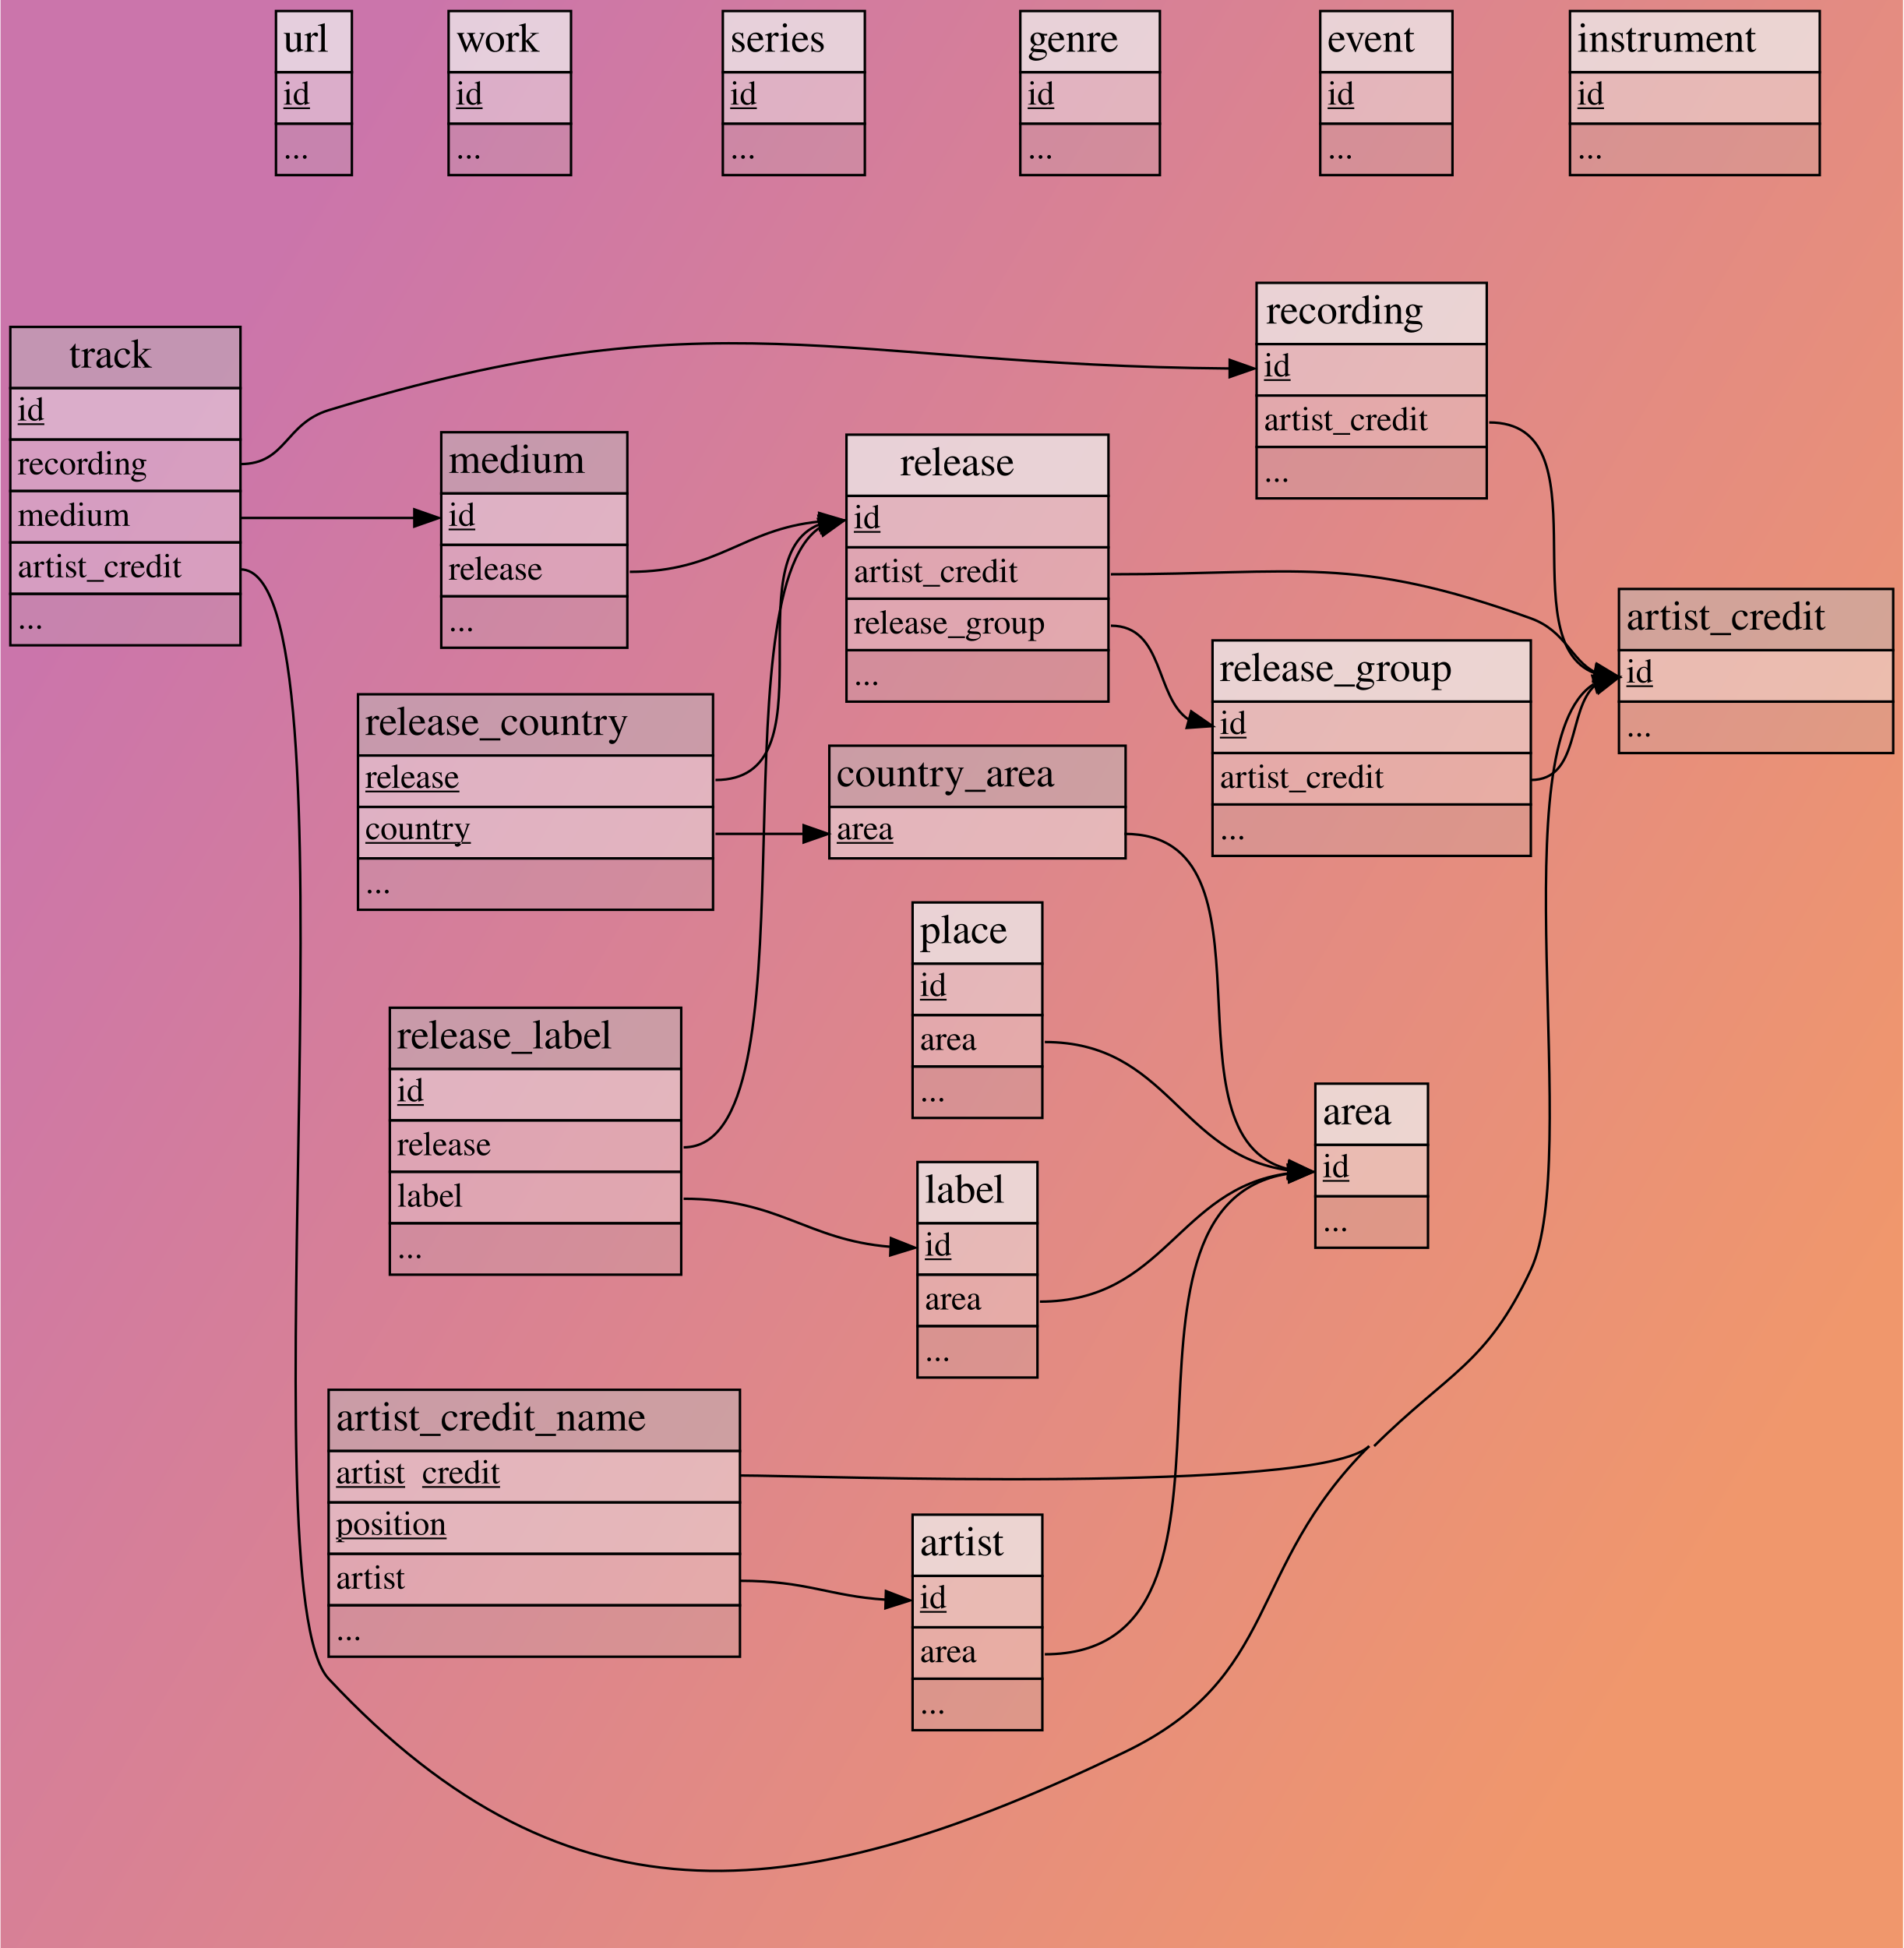
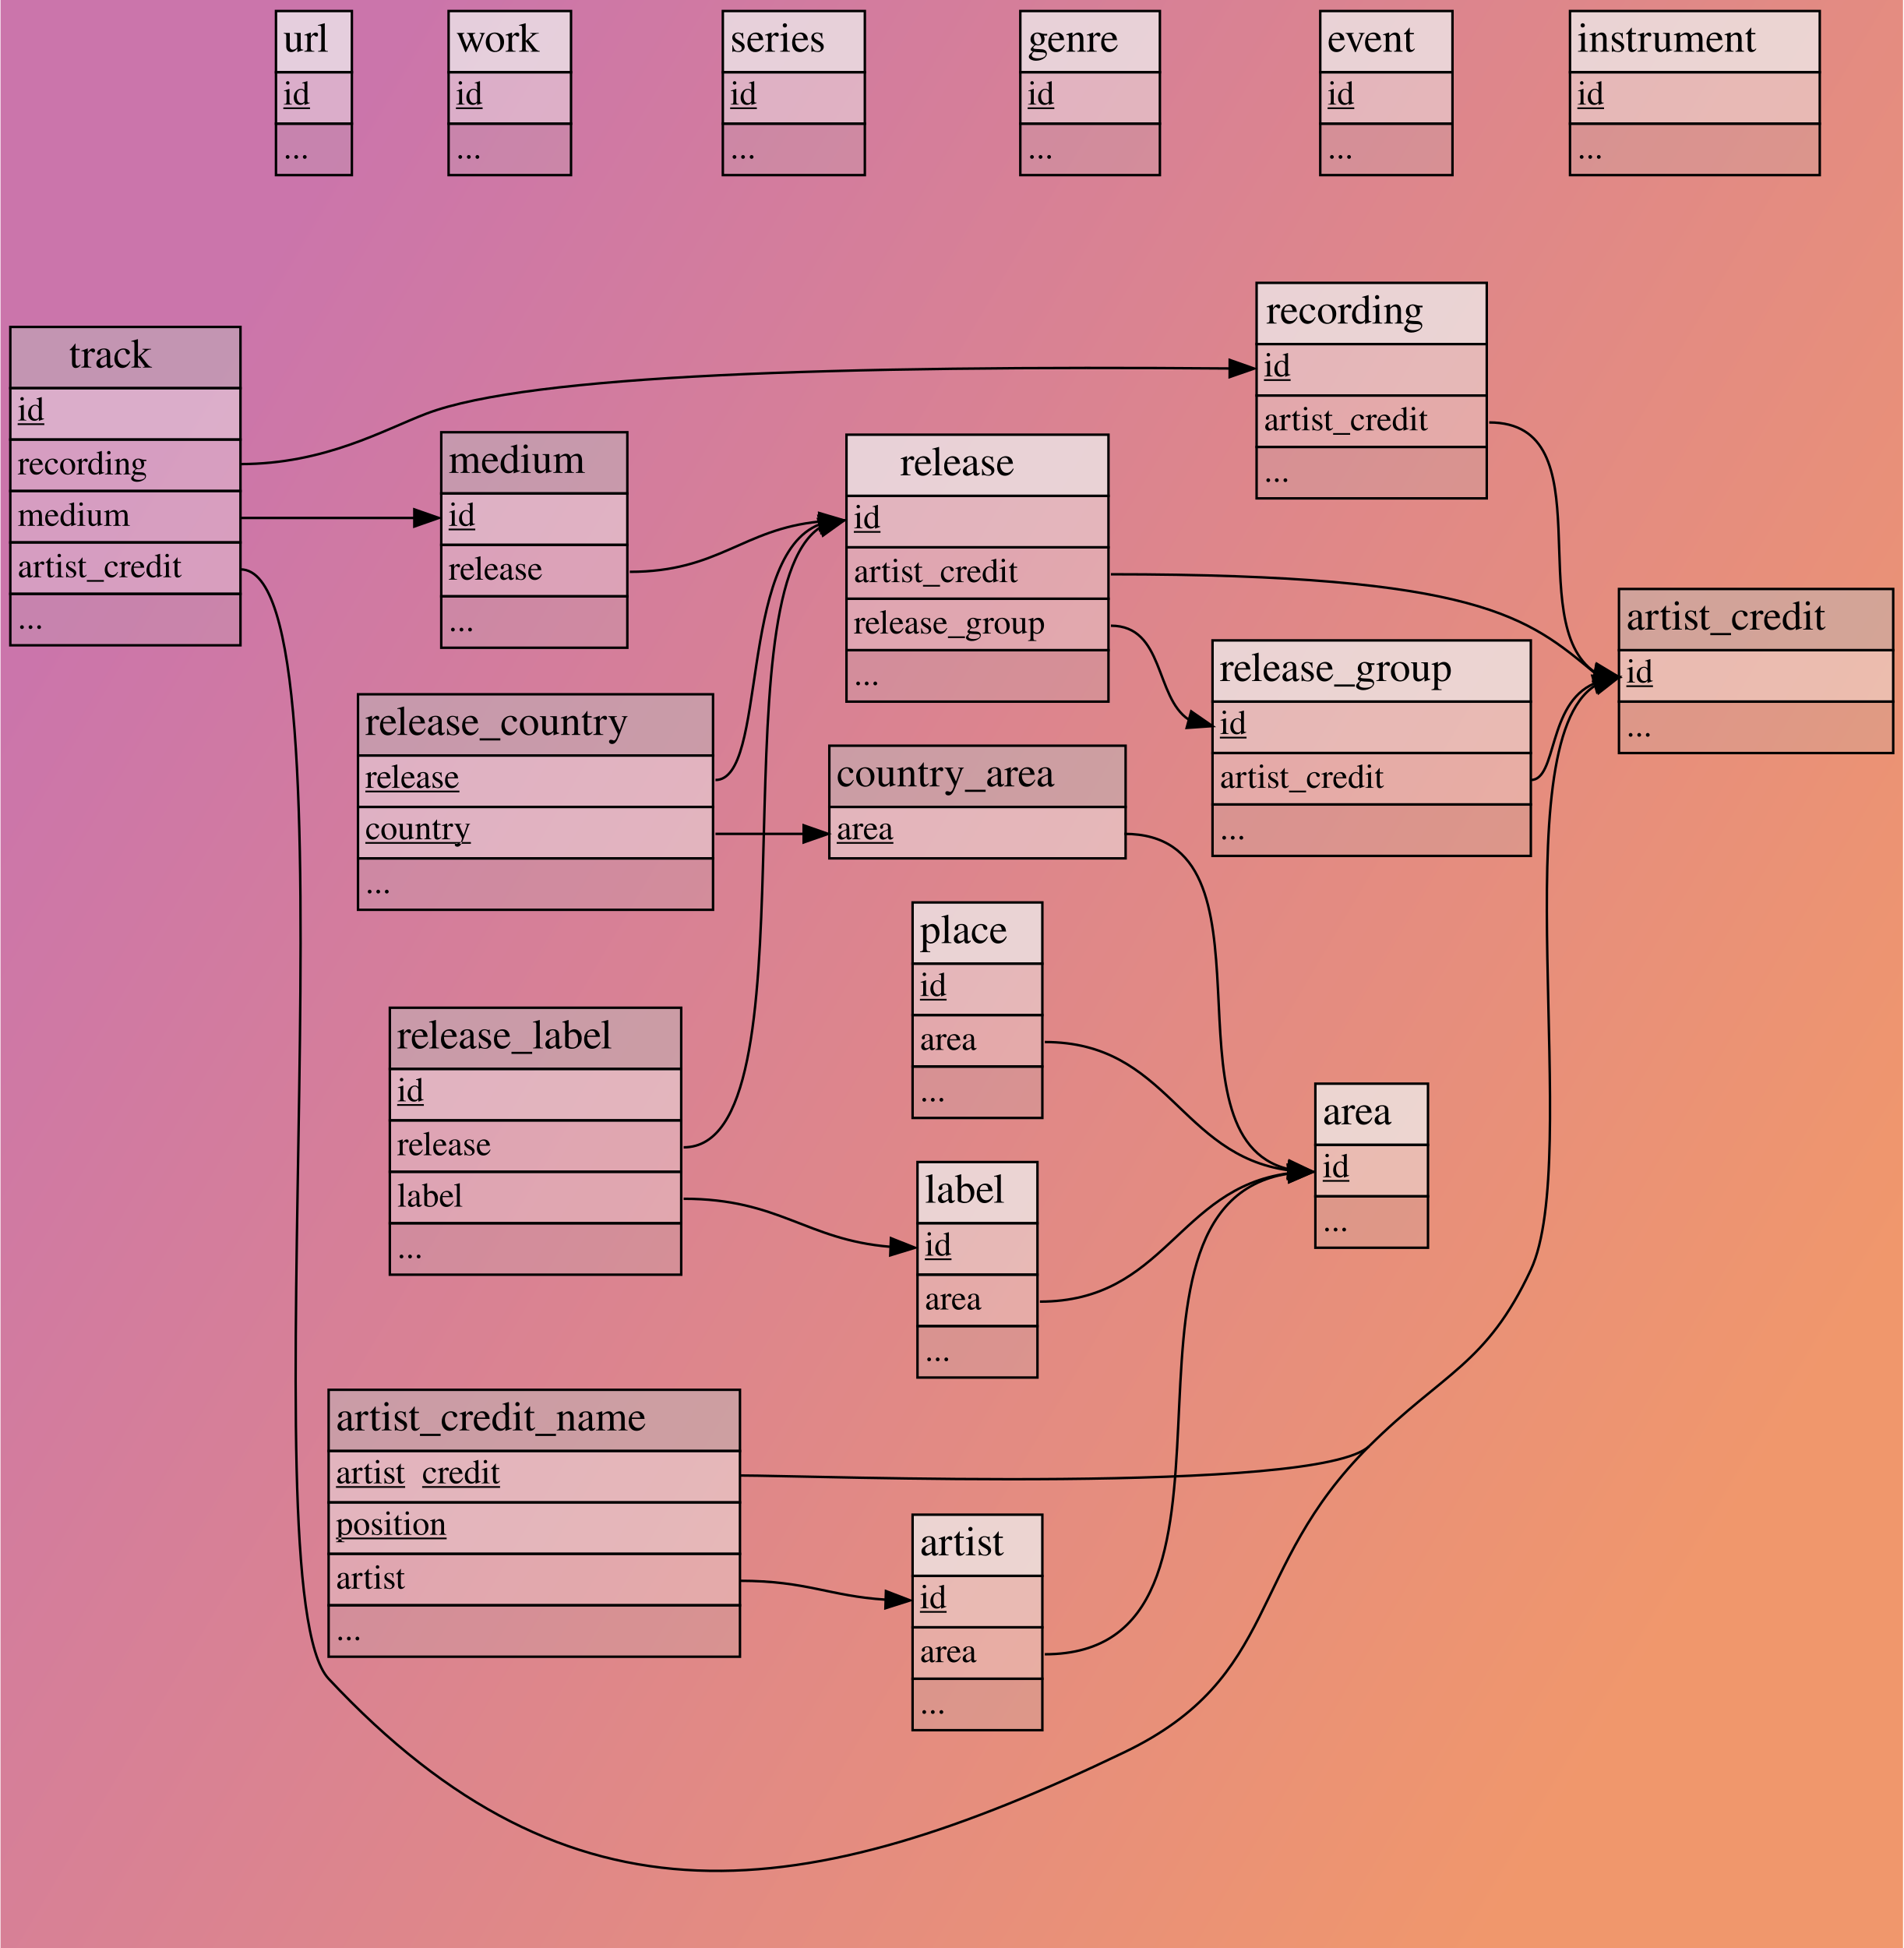
- <svg xmlns="http://www.w3.org/2000/svg" xmlns:xlink="http://www.w3.org/1999/xlink" width="777pt" height="795pt" viewBox="0 0 777 795.44">
+ <svg xmlns="http://www.w3.org/2000/svg" xmlns:xlink="http://www.w3.org/1999/xlink" width="777pt" height="795pt" version="1.1" viewBox="0 0 777 795.44">
  <g class="graph" transform="scale(1) translate(4 791.44)">
    <a xlink:title="Overview of tables connecting entities">
      <defs>
        <linearGradient id="l_0" x1="48.05" x2="720.95" y1="-592.58" y2="-194.86" gradientUnits="userSpaceOnUse">
          <stop stop-color="#cb75ab" offset="0" />
          <stop stop-color="#f0976c" offset="1" />
        </linearGradient>
      </defs>
      <polygon points="-4 4 -4 -791.44 773 -791.44 773 4" fill="url(#l_0)" stroke="transparent" />
    </a>
    <g class="node">
      <polygon points="533 -323.94 533 -348.94 579 -348.94 579 -323.94" fill="#eee" fill-opacity=".733" stroke="transparent" />
      <polygon points="533 -323.94 533 -348.94 579 -348.94 579 -323.94" fill="none" stroke="#000" />
      <text x="536" y="-332.34" font-family="Times,serif" font-size="17">area</text>
      <polygon points="533 -302.94 533 -323.94 579 -323.94 579 -302.94" fill="#eee" fill-opacity=".467" stroke="transparent" />
      <polygon points="533 -302.94 533 -323.94 579 -323.94 579 -302.94" fill="none" stroke="#000" />
      <text x="536" y="-310.74" font-family="Times,serif" font-size="14" text-decoration="underline">id</text>
      <polygon points="533 -281.94 533 -302.94 579 -302.94 579 -281.94" fill="#bbb" fill-opacity=".2" stroke="transparent" />
      <polygon points="533 -281.94 533 -302.94 579 -302.94 579 -281.94" fill="none" stroke="#000" />
      <text x="536" y="-288.74" font-family="Times,serif" font-size="14">...</text>
    </g>
    <g class="node">
      <polygon points="368.5 -147.94 368.5 -172.94 421.5 -172.94 421.5 -147.94" fill="#eee" fill-opacity=".733" stroke="transparent" />
      <polygon points="368.5 -147.94 368.5 -172.94 421.5 -172.94 421.5 -147.94" fill="none" stroke="#000" />
      <text x="371.5" y="-156.34" font-family="Times,serif" font-size="17">artist</text>
      <polygon points="368.5 -126.94 368.5 -147.94 421.5 -147.94 421.5 -126.94" fill="#eee" fill-opacity=".467" stroke="transparent" />
      <polygon points="368.5 -126.94 368.5 -147.94 421.5 -147.94 421.5 -126.94" fill="none" stroke="#000" />
      <text x="371.5" y="-134.74" font-family="Times,serif" font-size="14" text-decoration="underline">id</text>
      <polygon points="368.5 -105.94 368.5 -126.94 421.5 -126.94 421.5 -105.94" fill="#eee" fill-opacity=".333" stroke="transparent" />
      <polygon points="368.5 -105.94 368.5 -126.94 421.5 -126.94 421.5 -105.94" fill="none" stroke="#000" />
      <text x="371.5" y="-112.74" font-family="Times,serif" font-size="14">area</text>
      <polygon points="368.5 -84.94 368.5 -105.94 421.5 -105.94 421.5 -84.94" fill="#bbb" fill-opacity=".2" stroke="transparent" />
      <polygon points="368.5 -84.94 368.5 -105.94 421.5 -105.94 421.5 -84.94" fill="none" stroke="#000" />
      <text x="371.5" y="-91.74" font-family="Times,serif" font-size="14">...</text>
    </g>
    <g class="edge">
      <path d="m422.5-115.94c96.55 0 15.64-183.02 99.37-196.24" fill="none" stroke="#000" />
      <polygon points="521.77 -315.68 532 -312.94 522.29 -308.7" stroke="#000" />
    </g>
    <g class="node">
      <polygon points="657 -525.94 657 -550.94 769 -550.94 769 -525.94" fill="#bbb" fill-opacity=".467" stroke="transparent" />
      <polygon points="657 -525.94 657 -550.94 769 -550.94 769 -525.94" fill="none" stroke="#000" />
      <text x="660" y="-534.34" font-family="Times,serif" font-size="17">artist_credit</text>
      <polygon points="657 -504.94 657 -525.94 769 -525.94 769 -504.94" fill="#eee" fill-opacity=".467" stroke="transparent" />
      <polygon points="657 -504.94 657 -525.94 769 -525.94 769 -504.94" fill="none" stroke="#000" />
      <text x="660" y="-512.74" font-family="Times,serif" font-size="14" text-decoration="underline">id</text>
      <polygon points="657 -483.94 657 -504.94 769 -504.94 769 -483.94" fill="#bbb" fill-opacity=".2" stroke="transparent" />
      <polygon points="657 -483.94 657 -504.94 769 -504.94 769 -483.94" fill="none" stroke="#000" />
      <text x="660" y="-490.74" font-family="Times,serif" font-size="14">...</text>
    </g>
    <g class="node">
      <polygon points="130 -198.94 130 -223.94 298 -223.94 298 -198.94" fill="#bbb" fill-opacity=".467" stroke="transparent" />
      <polygon points="130 -198.94 130 -223.94 298 -223.94 298 -198.94" fill="none" stroke="#000" />
      <text x="133" y="-207.34" font-family="Times,serif" font-size="17">artist_credit_name</text>
      <polygon points="130 -177.94 130 -198.94 298 -198.94 298 -177.94" fill="#eee" fill-opacity=".467" stroke="transparent" />
      <polygon points="130 -177.94 130 -198.94 298 -198.94 298 -177.94" fill="none" stroke="#000" />
      <text x="133" y="-185.74" font-family="Times,serif" font-size="14" text-decoration="underline">artist_credit</text>
      <polygon points="130 -156.94 130 -177.94 298 -177.94 298 -156.94" fill="#eee" fill-opacity=".467" stroke="transparent" />
      <polygon points="130 -156.94 130 -177.94 298 -177.94 298 -156.94" fill="none" stroke="#000" />
      <text x="133" y="-164.74" font-family="Times,serif" font-size="14" text-decoration="underline">position</text>
      <polygon points="130 -135.94 130 -156.94 298 -156.94 298 -135.94" fill="#eee" fill-opacity=".333" stroke="transparent" />
      <polygon points="130 -135.94 130 -156.94 298 -156.94 298 -135.94" fill="none" stroke="#000" />
      <text x="133" y="-142.74" font-family="Times,serif" font-size="14">artist</text>
      <polygon points="130 -114.94 130 -135.94 298 -135.94 298 -114.94" fill="#bbb" fill-opacity=".2" stroke="transparent" />
      <polygon points="130 -114.94 130 -135.94 298 -135.94 298 -114.94" fill="none" stroke="#000" />
      <text x="133" y="-121.74" font-family="Times,serif" font-size="14">...</text>
    </g>
    <g class="edge">
      <path d="m298-145.94c27.45 0 36.37 6.24 59.47 7.7" fill="none" stroke="#000" />
      <polygon points="357.61 -141.74 367.5 -137.94 357.4 -134.74" stroke="#000" />
    </g>
    <g class="edge">
      <path d="m298-188.94c28.59 0 236.38 7.81 257-12" fill="none" stroke="#000" />
    </g>
    <g class="node">
      <polygon points="334.5 -461.94 334.5 -486.94 455.5 -486.94 455.5 -461.94" fill="#bbb" fill-opacity=".467" stroke="transparent" />
      <polygon points="334.5 -461.94 334.5 -486.94 455.5 -486.94 455.5 -461.94" fill="none" stroke="#000" />
      <text x="337.5" y="-470.34" font-family="Times,serif" font-size="17">country_area</text>
      <polygon points="334.5 -440.94 334.5 -461.94 455.5 -461.94 455.5 -440.94" fill="#eee" fill-opacity=".467" stroke="transparent" />
      <polygon points="334.5 -440.94 334.5 -461.94 455.5 -461.94 455.5 -440.94" fill="none" stroke="#000" />
      <text x="337.5" y="-448.74" font-family="Times,serif" font-size="14" text-decoration="underline">area</text>
    </g>
    <g class="edge">
      <path d="m455-450.94c66.53 0 13.09 123.83 66.96 136.89" fill="none" stroke="#000" />
      <polygon points="522.45 -317.51 532 -312.94 521.68 -310.56" stroke="#000" />
    </g>
    <g class="node">
      <polygon points="535 -761.94 535 -786.94 589 -786.94 589 -761.94" fill="#eee" fill-opacity=".733" stroke="transparent" />
      <polygon points="535 -761.94 535 -786.94 589 -786.94 589 -761.94" fill="none" stroke="#000" />
      <text x="538" y="-770.34" font-family="Times,serif" font-size="17">event</text>
      <polygon points="535 -740.94 535 -761.94 589 -761.94 589 -740.94" fill="#eee" fill-opacity=".467" stroke="transparent" />
      <polygon points="535 -740.94 535 -761.94 589 -761.94 589 -740.94" fill="none" stroke="#000" />
      <text x="538" y="-748.74" font-family="Times,serif" font-size="14" text-decoration="underline">id</text>
      <polygon points="535 -719.94 535 -740.94 589 -740.94 589 -719.94" fill="#bbb" fill-opacity=".2" stroke="transparent" />
      <polygon points="535 -719.94 535 -740.94 589 -740.94 589 -719.94" fill="none" stroke="#000" />
      <text x="538" y="-726.74" font-family="Times,serif" font-size="14">...</text>
    </g>
    <g class="node">
      <polygon points="412.5 -761.94 412.5 -786.94 469.5 -786.94 469.5 -761.94" fill="#eee" fill-opacity=".733" stroke="transparent" />
      <polygon points="412.5 -761.94 412.5 -786.94 469.5 -786.94 469.5 -761.94" fill="none" stroke="#000" />
      <text x="415.5" y="-770.34" font-family="Times,serif" font-size="17">genre</text>
      <polygon points="412.5 -740.94 412.5 -761.94 469.5 -761.94 469.5 -740.94" fill="#eee" fill-opacity=".467" stroke="transparent" />
      <polygon points="412.5 -740.94 412.5 -761.94 469.5 -761.94 469.5 -740.94" fill="none" stroke="#000" />
      <text x="415.5" y="-748.74" font-family="Times,serif" font-size="14" text-decoration="underline">id</text>
      <polygon points="412.5 -719.94 412.5 -740.94 469.5 -740.94 469.5 -719.94" fill="#bbb" fill-opacity=".2" stroke="transparent" />
      <polygon points="412.5 -719.94 412.5 -740.94 469.5 -740.94 469.5 -719.94" fill="none" stroke="#000" />
      <text x="415.5" y="-726.74" font-family="Times,serif" font-size="14">...</text>
    </g>
    <g class="node">
      <polygon points="637 -761.94 637 -786.94 739 -786.94 739 -761.94" fill="#eee" fill-opacity=".733" stroke="transparent" />
      <polygon points="637 -761.94 637 -786.94 739 -786.94 739 -761.94" fill="none" stroke="#000" />
      <text x="640" y="-770.34" font-family="Times,serif" font-size="17">instrument</text>
      <polygon points="637 -740.94 637 -761.94 739 -761.94 739 -740.94" fill="#eee" fill-opacity=".467" stroke="transparent" />
      <polygon points="637 -740.94 637 -761.94 739 -761.94 739 -740.94" fill="none" stroke="#000" />
      <text x="640" y="-748.74" font-family="Times,serif" font-size="14" text-decoration="underline">id</text>
      <polygon points="637 -719.94 637 -740.94 739 -740.94 739 -719.94" fill="#bbb" fill-opacity=".2" stroke="transparent" />
      <polygon points="637 -719.94 637 -740.94 739 -740.94 739 -719.94" fill="none" stroke="#000" />
      <text x="640" y="-726.74" font-family="Times,serif" font-size="14">...</text>
    </g>
    <g class="node">
      <polygon points="370.5 -291.94 370.5 -316.94 419.5 -316.94 419.5 -291.94" fill="#eee" fill-opacity=".733" stroke="transparent" />
      <polygon points="370.5 -291.94 370.5 -316.94 419.5 -316.94 419.5 -291.94" fill="none" stroke="#000" />
      <text x="373.5" y="-300.34" font-family="Times,serif" font-size="17">label</text>
      <polygon points="370.5 -270.94 370.5 -291.94 419.5 -291.94 419.5 -270.94" fill="#eee" fill-opacity=".467" stroke="transparent" />
      <polygon points="370.5 -270.94 370.5 -291.94 419.5 -291.94 419.5 -270.94" fill="none" stroke="#000" />
      <text x="373.5" y="-278.74" font-family="Times,serif" font-size="14" text-decoration="underline">id</text>
      <polygon points="370.5 -249.94 370.5 -270.94 419.5 -270.94 419.5 -249.94" fill="#eee" fill-opacity=".333" stroke="transparent" />
      <polygon points="370.5 -249.94 370.5 -270.94 419.5 -270.94 419.5 -249.94" fill="none" stroke="#000" />
      <text x="373.5" y="-256.74" font-family="Times,serif" font-size="14">area</text>
      <polygon points="370.5 -228.94 370.5 -249.94 419.5 -249.94 419.5 -228.94" fill="#bbb" fill-opacity=".2" stroke="transparent" />
      <polygon points="370.5 -228.94 370.5 -249.94 419.5 -249.94 419.5 -228.94" fill="none" stroke="#000" />
      <text x="373.5" y="-235.74" font-family="Times,serif" font-size="14">...</text>
    </g>
    <g class="edge">
      <path d="m420.5-259.94c51.23 0 56.16-46.19 101.24-52.33" fill="none" stroke="#000" />
      <polygon points="521.79 -315.78 532 -312.94 522.25 -308.79" stroke="#000" />
    </g>
    <g class="node">
      <polygon points="176 -589.94 176 -614.94 252 -614.94 252 -589.94" fill="#bbb" fill-opacity=".467" stroke="transparent" />
      <polygon points="176 -589.94 176 -614.94 252 -614.94 252 -589.94" fill="none" stroke="#000" />
      <text x="179" y="-598.34" font-family="Times,serif" font-size="17">medium</text>
      <polygon points="176 -568.94 176 -589.94 252 -589.94 252 -568.94" fill="#eee" fill-opacity=".467" stroke="transparent" />
      <polygon points="176 -568.94 176 -589.94 252 -589.94 252 -568.94" fill="none" stroke="#000" />
      <text x="179" y="-576.74" font-family="Times,serif" font-size="14" text-decoration="underline">id</text>
      <polygon points="176 -547.94 176 -568.94 252 -568.94 252 -547.94" fill="#eee" fill-opacity=".333" stroke="transparent" />
      <polygon points="176 -547.94 176 -568.94 252 -568.94 252 -547.94" fill="none" stroke="#000" />
      <text x="179" y="-554.74" font-family="Times,serif" font-size="14">release</text>
      <polygon points="176 -526.94 176 -547.94 252 -547.94 252 -526.94" fill="#bbb" fill-opacity=".2" stroke="transparent" />
      <polygon points="176 -526.94 176 -547.94 252 -547.94 252 -526.94" fill="none" stroke="#000" />
      <text x="179" y="-533.74" font-family="Times,serif" font-size="14">...</text>
    </g>
    <g class="node">
      <polygon points="341.5 -588.94 341.5 -613.94 448.5 -613.94 448.5 -588.94" fill="#eee" fill-opacity=".733" stroke="transparent" />
      <polygon points="341.5 -588.94 341.5 -613.94 448.5 -613.94 448.5 -588.94" fill="none" stroke="#000" />
      <text x="363.5" y="-597.34" font-family="Times,serif" font-size="17">release</text>
      <polygon points="341.5 -567.94 341.5 -588.94 448.5 -588.94 448.5 -567.94" fill="#eee" fill-opacity=".467" stroke="transparent" />
      <polygon points="341.5 -567.94 341.5 -588.94 448.5 -588.94 448.5 -567.94" fill="none" stroke="#000" />
      <text x="344.5" y="-575.74" font-family="Times,serif" font-size="14" text-decoration="underline">id</text>
      <polygon points="341.5 -546.94 341.5 -567.94 448.5 -567.94 448.5 -546.94" fill="#eee" fill-opacity=".333" stroke="transparent" />
      <polygon points="341.5 -546.94 341.5 -567.94 448.5 -567.94 448.5 -546.94" fill="none" stroke="#000" />
      <text x="344.5" y="-553.74" font-family="Times,serif" font-size="14">artist_credit</text>
      <polygon points="341.5 -525.94 341.5 -546.94 448.5 -546.94 448.5 -525.94" fill="#eee" fill-opacity=".333" stroke="transparent" />
      <polygon points="341.5 -525.94 341.5 -546.94 448.5 -546.94 448.5 -525.94" fill="none" stroke="#000" />
      <text x="344.5" y="-532.74" font-family="Times,serif" font-size="14">release_group</text>
      <polygon points="341.5 -504.94 341.5 -525.94 448.5 -525.94 448.5 -504.94" fill="#bbb" fill-opacity=".2" stroke="transparent" />
      <polygon points="341.5 -504.94 341.5 -525.94 448.5 -525.94 448.5 -504.94" fill="none" stroke="#000" />
      <text x="344.5" y="-511.74" font-family="Times,serif" font-size="14">...</text>
    </g>
    <g class="edge">
      <path d="m253-557.94c36.4 0 45.89-17.39 77.46-20.52" fill="none" stroke="#000" />
      <polygon points="330.34 -581.96 340.5 -578.94 330.68 -574.96" stroke="#000" />
    </g>
    <g class="node">
      <polygon points="368.5 -397.94 368.5 -422.94 421.5 -422.94 421.5 -397.94" fill="#eee" fill-opacity=".733" stroke="transparent" />
      <polygon points="368.5 -397.94 368.5 -422.94 421.5 -422.94 421.5 -397.94" fill="none" stroke="#000" />
      <text x="371.5" y="-406.34" font-family="Times,serif" font-size="17">place</text>
      <polygon points="368.5 -376.94 368.5 -397.94 421.5 -397.94 421.5 -376.94" fill="#eee" fill-opacity=".467" stroke="transparent" />
      <polygon points="368.5 -376.94 368.5 -397.94 421.5 -397.94 421.5 -376.94" fill="none" stroke="#000" />
      <text x="371.5" y="-384.74" font-family="Times,serif" font-size="14" text-decoration="underline">id</text>
      <polygon points="368.5 -355.94 368.5 -376.94 421.5 -376.94 421.5 -355.94" fill="#eee" fill-opacity=".333" stroke="transparent" />
      <polygon points="368.5 -355.94 368.5 -376.94 421.5 -376.94 421.5 -355.94" fill="none" stroke="#000" />
      <text x="371.5" y="-362.74" font-family="Times,serif" font-size="14">area</text>
      <polygon points="368.5 -334.94 368.5 -355.94 421.5 -355.94 421.5 -334.94" fill="#bbb" fill-opacity=".2" stroke="transparent" />
      <polygon points="368.5 -334.94 368.5 -355.94 421.5 -355.94 421.5 -334.94" fill="none" stroke="#000" />
      <text x="371.5" y="-341.74" font-family="Times,serif" font-size="14">...</text>
    </g>
    <g class="edge">
      <path d="m422.5-365.94c50.48 0 55.02 46.2 99.4 52.33" fill="none" stroke="#000" />
      <polygon points="522.25 -317.09 532 -312.94 521.79 -310.1" stroke="#000" />
    </g>
    <g class="node">
      <polygon points="509 -650.94 509 -675.94 603 -675.94 603 -650.94" fill="#eee" fill-opacity=".733" stroke="transparent" />
      <polygon points="509 -650.94 509 -675.94 603 -675.94 603 -650.94" fill="none" stroke="#000" />
      <text x="513" y="-659.34" font-family="Times,serif" font-size="17">recording</text>
      <polygon points="509 -629.94 509 -650.94 603 -650.94 603 -629.94" fill="#eee" fill-opacity=".467" stroke="transparent" />
      <polygon points="509 -629.94 509 -650.94 603 -650.94 603 -629.94" fill="none" stroke="#000" />
      <text x="512" y="-637.74" font-family="Times,serif" font-size="14" text-decoration="underline">id</text>
      <polygon points="509 -608.94 509 -629.94 603 -629.94 603 -608.94" fill="#eee" fill-opacity=".333" stroke="transparent" />
      <polygon points="509 -608.94 509 -629.94 603 -629.94 603 -608.94" fill="none" stroke="#000" />
      <text x="512" y="-615.74" font-family="Times,serif" font-size="14">artist_credit</text>
      <polygon points="509 -587.94 509 -608.94 603 -608.94 603 -587.94" fill="#bbb" fill-opacity=".2" stroke="transparent" />
      <polygon points="509 -587.94 509 -608.94 603 -608.94 603 -587.94" fill="none" stroke="#000" />
      <text x="512" y="-594.74" font-family="Times,serif" font-size="14">...</text>
    </g>
    <g class="edge">
-       <path d="m604-618.94c48.03 0 8.09 89.14 43.06 102.37" fill="none" stroke="#000" />
+       <path d="m604-618.94c48.03 0 12.986 81.561 43.191 102.01" fill="none" stroke="#000" />
      <polygon points="647.7 -520.01 657 -514.94 646.56 -513.1" stroke="#000" />
    </g>
    <g class="edge">
-       <path d="m449.5-556.94c76.64 0 99.41-8.01 171.5 18 14.27 5.15 16.46 17.12 26.2 21.94" fill="none" stroke="#000" />
+       <path d="m449.5-556.94c151.27 0 170.23 17.8 197.49 40.206" fill="none" stroke="#000" />
      <polygon points="647.94 -520.42 657 -514.94 646.49 -513.57" stroke="#000" />
    </g>
    <g class="node">
      <polygon points="491 -504.94 491 -529.94 621 -529.94 621 -504.94" fill="#eee" fill-opacity=".733" stroke="transparent" />
      <polygon points="491 -504.94 491 -529.94 621 -529.94 621 -504.94" fill="none" stroke="#000" />
      <text x="494" y="-513.34" font-family="Times,serif" font-size="17">release_group</text>
      <polygon points="491 -483.94 491 -504.94 621 -504.94 621 -483.94" fill="#eee" fill-opacity=".467" stroke="transparent" />
      <polygon points="491 -483.94 491 -504.94 621 -504.94 621 -483.94" fill="none" stroke="#000" />
      <text x="494" y="-491.74" font-family="Times,serif" font-size="14" text-decoration="underline">id</text>
      <polygon points="491 -462.94 491 -483.94 621 -483.94 621 -462.94" fill="#eee" fill-opacity=".333" stroke="transparent" />
      <polygon points="491 -462.94 491 -483.94 621 -483.94 621 -462.94" fill="none" stroke="#000" />
      <text x="494" y="-469.74" font-family="Times,serif" font-size="14">artist_credit</text>
      <polygon points="491 -441.94 491 -462.94 621 -462.94 621 -441.94" fill="#bbb" fill-opacity=".2" stroke="transparent" />
      <polygon points="491 -441.94 491 -462.94 621 -462.94 621 -441.94" fill="none" stroke="#000" />
      <text x="494" y="-448.74" font-family="Times,serif" font-size="14">...</text>
    </g>
    <g class="edge">
      <path d="m449.5-535.94c21.88 0 17.92 29.19 31.73 38.31" fill="none" stroke="#000" />
      <polygon points="482.29 -500.96 491 -494.94 480.43 -494.21" stroke="#000" />
    </g>
    <g class="node">
      <polygon points="142 -482.94 142 -507.94 287 -507.94 287 -482.94" fill="#bbb" fill-opacity=".467" stroke="transparent" />
      <polygon points="142 -482.94 142 -507.94 287 -507.94 287 -482.94" fill="none" stroke="#000" />
      <text x="145" y="-491.34" font-family="Times,serif" font-size="17">release_country</text>
      <polygon points="142 -461.94 142 -482.94 287 -482.94 287 -461.94" fill="#eee" fill-opacity=".467" stroke="transparent" />
      <polygon points="142 -461.94 142 -482.94 287 -482.94 287 -461.94" fill="none" stroke="#000" />
      <text x="145" y="-469.74" font-family="Times,serif" font-size="14" text-decoration="underline">release</text>
      <polygon points="142 -440.94 142 -461.94 287 -461.94 287 -440.94" fill="#eee" fill-opacity=".467" stroke="transparent" />
      <polygon points="142 -440.94 142 -461.94 287 -461.94 287 -440.94" fill="none" stroke="#000" />
      <text x="145" y="-448.74" font-family="Times,serif" font-size="14" text-decoration="underline">country</text>
      <polygon points="142 -419.94 142 -440.94 287 -440.94 287 -419.94" fill="#bbb" fill-opacity=".2" stroke="transparent" />
      <polygon points="142 -419.94 142 -440.94 287 -440.94 287 -419.94" fill="none" stroke="#000" />
      <text x="145" y="-426.74" font-family="Times,serif" font-size="14">...</text>
    </g>
    <g class="edge">
      <path d="m288-450.94h35.92" fill="none" stroke="#000" />
      <polygon points="324 -454.44 334 -450.94 324 -447.44" stroke="#000" />
    </g>
    <g class="edge">
-       <path d="m288-472.94c48.67 0 7.16-90.84 42.45-104.33" fill="none" stroke="#000" />
+       <path d="m288-472.94c21.43 0 9.075-91.572 42.45-104.33" fill="none" stroke="#000" />
      <polygon points="330.06 -580.75 340.5 -578.94 331.21 -573.85" stroke="#000" />
    </g>
    <g class="edge">
-       <path d="m621-472.94c20.36 0 14.83-28.8 26.29-38.7" fill="none" stroke="#000" />
+       <path d="m621-472.94c10.821 0 6.674-31.222 25.863-39.379" fill="none" stroke="#000" />
      <polygon points="646.41 -515.04 657 -514.94 648.65 -508.41" stroke="#000" />
    </g>
    <g class="node">
      <polygon points="155 -354.94 155 -379.94 274 -379.94 274 -354.94" fill="#bbb" fill-opacity=".467" stroke="transparent" />
      <polygon points="155 -354.94 155 -379.94 274 -379.94 274 -354.94" fill="none" stroke="#000" />
      <text x="158" y="-363.34" font-family="Times,serif" font-size="17">release_label</text>
      <polygon points="155 -333.94 155 -354.94 274 -354.94 274 -333.94" fill="#eee" fill-opacity=".467" stroke="transparent" />
      <polygon points="155 -333.94 155 -354.94 274 -354.94 274 -333.94" fill="none" stroke="#000" />
      <text x="158" y="-341.74" font-family="Times,serif" font-size="14" text-decoration="underline">id</text>
      <polygon points="155 -312.94 155 -333.94 274 -333.94 274 -312.94" fill="#eee" fill-opacity=".333" stroke="transparent" />
      <polygon points="155 -312.94 155 -333.94 274 -333.94 274 -312.94" fill="none" stroke="#000" />
      <text x="158" y="-319.74" font-family="Times,serif" font-size="14">release</text>
      <polygon points="155 -291.94 155 -312.94 274 -312.94 274 -291.94" fill="#eee" fill-opacity=".333" stroke="transparent" />
      <polygon points="155 -291.94 155 -312.94 274 -312.94 274 -291.94" fill="none" stroke="#000" />
      <text x="158" y="-298.74" font-family="Times,serif" font-size="14">label</text>
      <polygon points="155 -270.94 155 -291.94 274 -291.94 274 -270.94" fill="#bbb" fill-opacity=".2" stroke="transparent" />
      <polygon points="155 -270.94 155 -291.94 274 -291.94 274 -270.94" fill="none" stroke="#000" />
      <text x="158" y="-277.74" font-family="Times,serif" font-size="14">...</text>
    </g>
    <g class="edge">
      <path d="m275-301.94c39.24 0 49.83 16.71 84.15 19.59" fill="none" stroke="#000" />
      <polygon points="359.65 -285.84 369.5 -281.94 359.37 -278.84" stroke="#000" />
    </g>
    <g class="edge">
      <path d="m275-322.94c55.05 0 12.84-225 55.73-253.12" fill="none" stroke="#000" />
      <polygon points="329.92 -579.47 340.5 -578.94 331.9 -572.75" stroke="#000" />
    </g>
    <g class="node">
      <polygon points="291 -761.94 291 -786.94 349 -786.94 349 -761.94" fill="#eee" fill-opacity=".733" stroke="transparent" />
      <polygon points="291 -761.94 291 -786.94 349 -786.94 349 -761.94" fill="none" stroke="#000" />
      <text x="294" y="-770.34" font-family="Times,serif" font-size="17">series</text>
      <polygon points="291 -740.94 291 -761.94 349 -761.94 349 -740.94" fill="#eee" fill-opacity=".467" stroke="transparent" />
      <polygon points="291 -740.94 291 -761.94 349 -761.94 349 -740.94" fill="none" stroke="#000" />
      <text x="294" y="-748.74" font-family="Times,serif" font-size="14" text-decoration="underline">id</text>
      <polygon points="291 -719.94 291 -740.94 349 -740.94 349 -719.94" fill="#bbb" fill-opacity=".2" stroke="transparent" />
      <polygon points="291 -719.94 291 -740.94 349 -740.94 349 -719.94" fill="none" stroke="#000" />
      <text x="294" y="-726.74" font-family="Times,serif" font-size="14">...</text>
    </g>
    <g class="node">
      <polygon points="0 -632.94 0 -657.94 94 -657.94 94 -632.94" fill="#bbb" fill-opacity=".467" stroke="transparent" />
      <polygon points="0 -632.94 0 -657.94 94 -657.94 94 -632.94" fill="none" stroke="#000" />
      <text x="24" y="-641.34" font-family="Times,serif" font-size="17">track</text>
      <polygon points="0 -611.94 0 -632.94 94 -632.94 94 -611.94" fill="#eee" fill-opacity=".467" stroke="transparent" />
      <polygon points="0 -611.94 0 -632.94 94 -632.94 94 -611.94" fill="none" stroke="#000" />
      <text x="3" y="-619.74" font-family="Times,serif" font-size="14" text-decoration="underline">id</text>
      <polygon points="0 -590.94 0 -611.94 94 -611.94 94 -590.94" fill="#eee" fill-opacity=".333" stroke="transparent" />
      <polygon points="0 -590.94 0 -611.94 94 -611.94 94 -590.94" fill="none" stroke="#000" />
      <text x="3" y="-597.74" font-family="Times,serif" font-size="14">recording</text>
      <polygon points="0 -569.94 0 -590.94 94 -590.94 94 -569.94" fill="#eee" fill-opacity=".333" stroke="transparent" />
      <polygon points="0 -569.94 0 -590.94 94 -590.94 94 -569.94" fill="none" stroke="#000" />
      <text x="3" y="-576.74" font-family="Times,serif" font-size="14">medium</text>
      <polygon points="0 -548.94 0 -569.94 94 -569.94 94 -548.94" fill="#eee" fill-opacity=".333" stroke="transparent" />
      <polygon points="0 -548.94 0 -569.94 94 -569.94 94 -548.94" fill="none" stroke="#000" />
      <text x="3" y="-555.74" font-family="Times,serif" font-size="14">artist_credit</text>
      <polygon points="0 -527.94 0 -548.94 94 -548.94 94 -527.94" fill="#bbb" fill-opacity=".2" stroke="transparent" />
      <polygon points="0 -527.94 0 -548.94 94 -548.94 94 -527.94" fill="none" stroke="#000" />
      <text x="3" y="-534.74" font-family="Times,serif" font-size="14">...</text>
    </g>
    <g class="edge">
-       <path d="m557-200.94c30.39-30.16 45.87-33.21 64-72 21.36-45.7-12.73-214.94 25.67-239.11" fill="none" stroke="#000" />
+       <path d="m555-200.94c30.39-30.16 47.872-33.212 66.002-72.002 21.36-45.7-12.124-214.38 26.276-238.55" fill="none" stroke="#000" />
      <polygon points="646.1 -515.53 656.68 -514.93 648.04 -508.81" stroke="#000" />
      <path d="m94-558.94c50.49 0 1.51 416.13 36 453 99.09 105.94 194.26 92.84 325 30 64.12-30.81 49.51-74.87 100-125" fill="none" stroke="#000" />
    </g>
    <g class="edge">
      <path d="m94-579.94h70.81" fill="none" stroke="#000" />
      <polygon points="165 -583.44 175 -579.94 165 -576.44" stroke="#000" />
    </g>
    <g class="edge">
-       <path d="m94-601.94c18.75 0 18.07-16.51 36-22 157.52-48.16 207.77-18.28 367.8-17.04" fill="none" stroke="#000" />
+       <path d="m94-601.94c34.544 0 58.48-13.976 76.012-20.627 41.976-15.902 167.76-19.653 327.79-18.413" fill="none" stroke="#000" />
      <polygon points="498.01 -644.47 508 -640.94 497.99 -637.47" stroke="#000" />
    </g>
    <g class="node">
      <polygon points="108.5 -761.94 108.5 -786.94 139.5 -786.94 139.5 -761.94" fill="#eee" fill-opacity=".733" stroke="transparent" />
      <polygon points="108.5 -761.94 108.5 -786.94 139.5 -786.94 139.5 -761.94" fill="none" stroke="#000" />
      <text x="111.5" y="-770.34" font-family="Times,serif" font-size="17">url</text>
      <polygon points="108.5 -740.94 108.5 -761.94 139.5 -761.94 139.5 -740.94" fill="#eee" fill-opacity=".467" stroke="transparent" />
      <polygon points="108.5 -740.94 108.5 -761.94 139.5 -761.94 139.5 -740.94" fill="none" stroke="#000" />
      <text x="111.5" y="-748.74" font-family="Times,serif" font-size="14" text-decoration="underline">id</text>
      <polygon points="108.5 -719.94 108.5 -740.94 139.5 -740.94 139.5 -719.94" fill="#bbb" fill-opacity=".2" stroke="transparent" />
      <polygon points="108.5 -719.94 108.5 -740.94 139.5 -740.94 139.5 -719.94" fill="none" stroke="#000" />
      <text x="111.5" y="-726.74" font-family="Times,serif" font-size="14">...</text>
    </g>
    <g class="node">
      <polygon points="179 -761.94 179 -786.94 229 -786.94 229 -761.94" fill="#eee" fill-opacity=".733" stroke="transparent" />
      <polygon points="179 -761.94 179 -786.94 229 -786.94 229 -761.94" fill="none" stroke="#000" />
      <text x="182" y="-770.34" font-family="Times,serif" font-size="17">work</text>
      <polygon points="179 -740.94 179 -761.94 229 -761.94 229 -740.94" fill="#eee" fill-opacity=".467" stroke="transparent" />
      <polygon points="179 -740.94 179 -761.94 229 -761.94 229 -740.94" fill="none" stroke="#000" />
      <text x="182" y="-748.74" font-family="Times,serif" font-size="14" text-decoration="underline">id</text>
      <polygon points="179 -719.94 179 -740.94 229 -740.94 229 -719.94" fill="#bbb" fill-opacity=".2" stroke="transparent" />
      <polygon points="179 -719.94 179 -740.94 229 -740.94 229 -719.94" fill="none" stroke="#000" />
      <text x="182" y="-726.74" font-family="Times,serif" font-size="14">...</text>
    </g>
  </g>
</svg>
